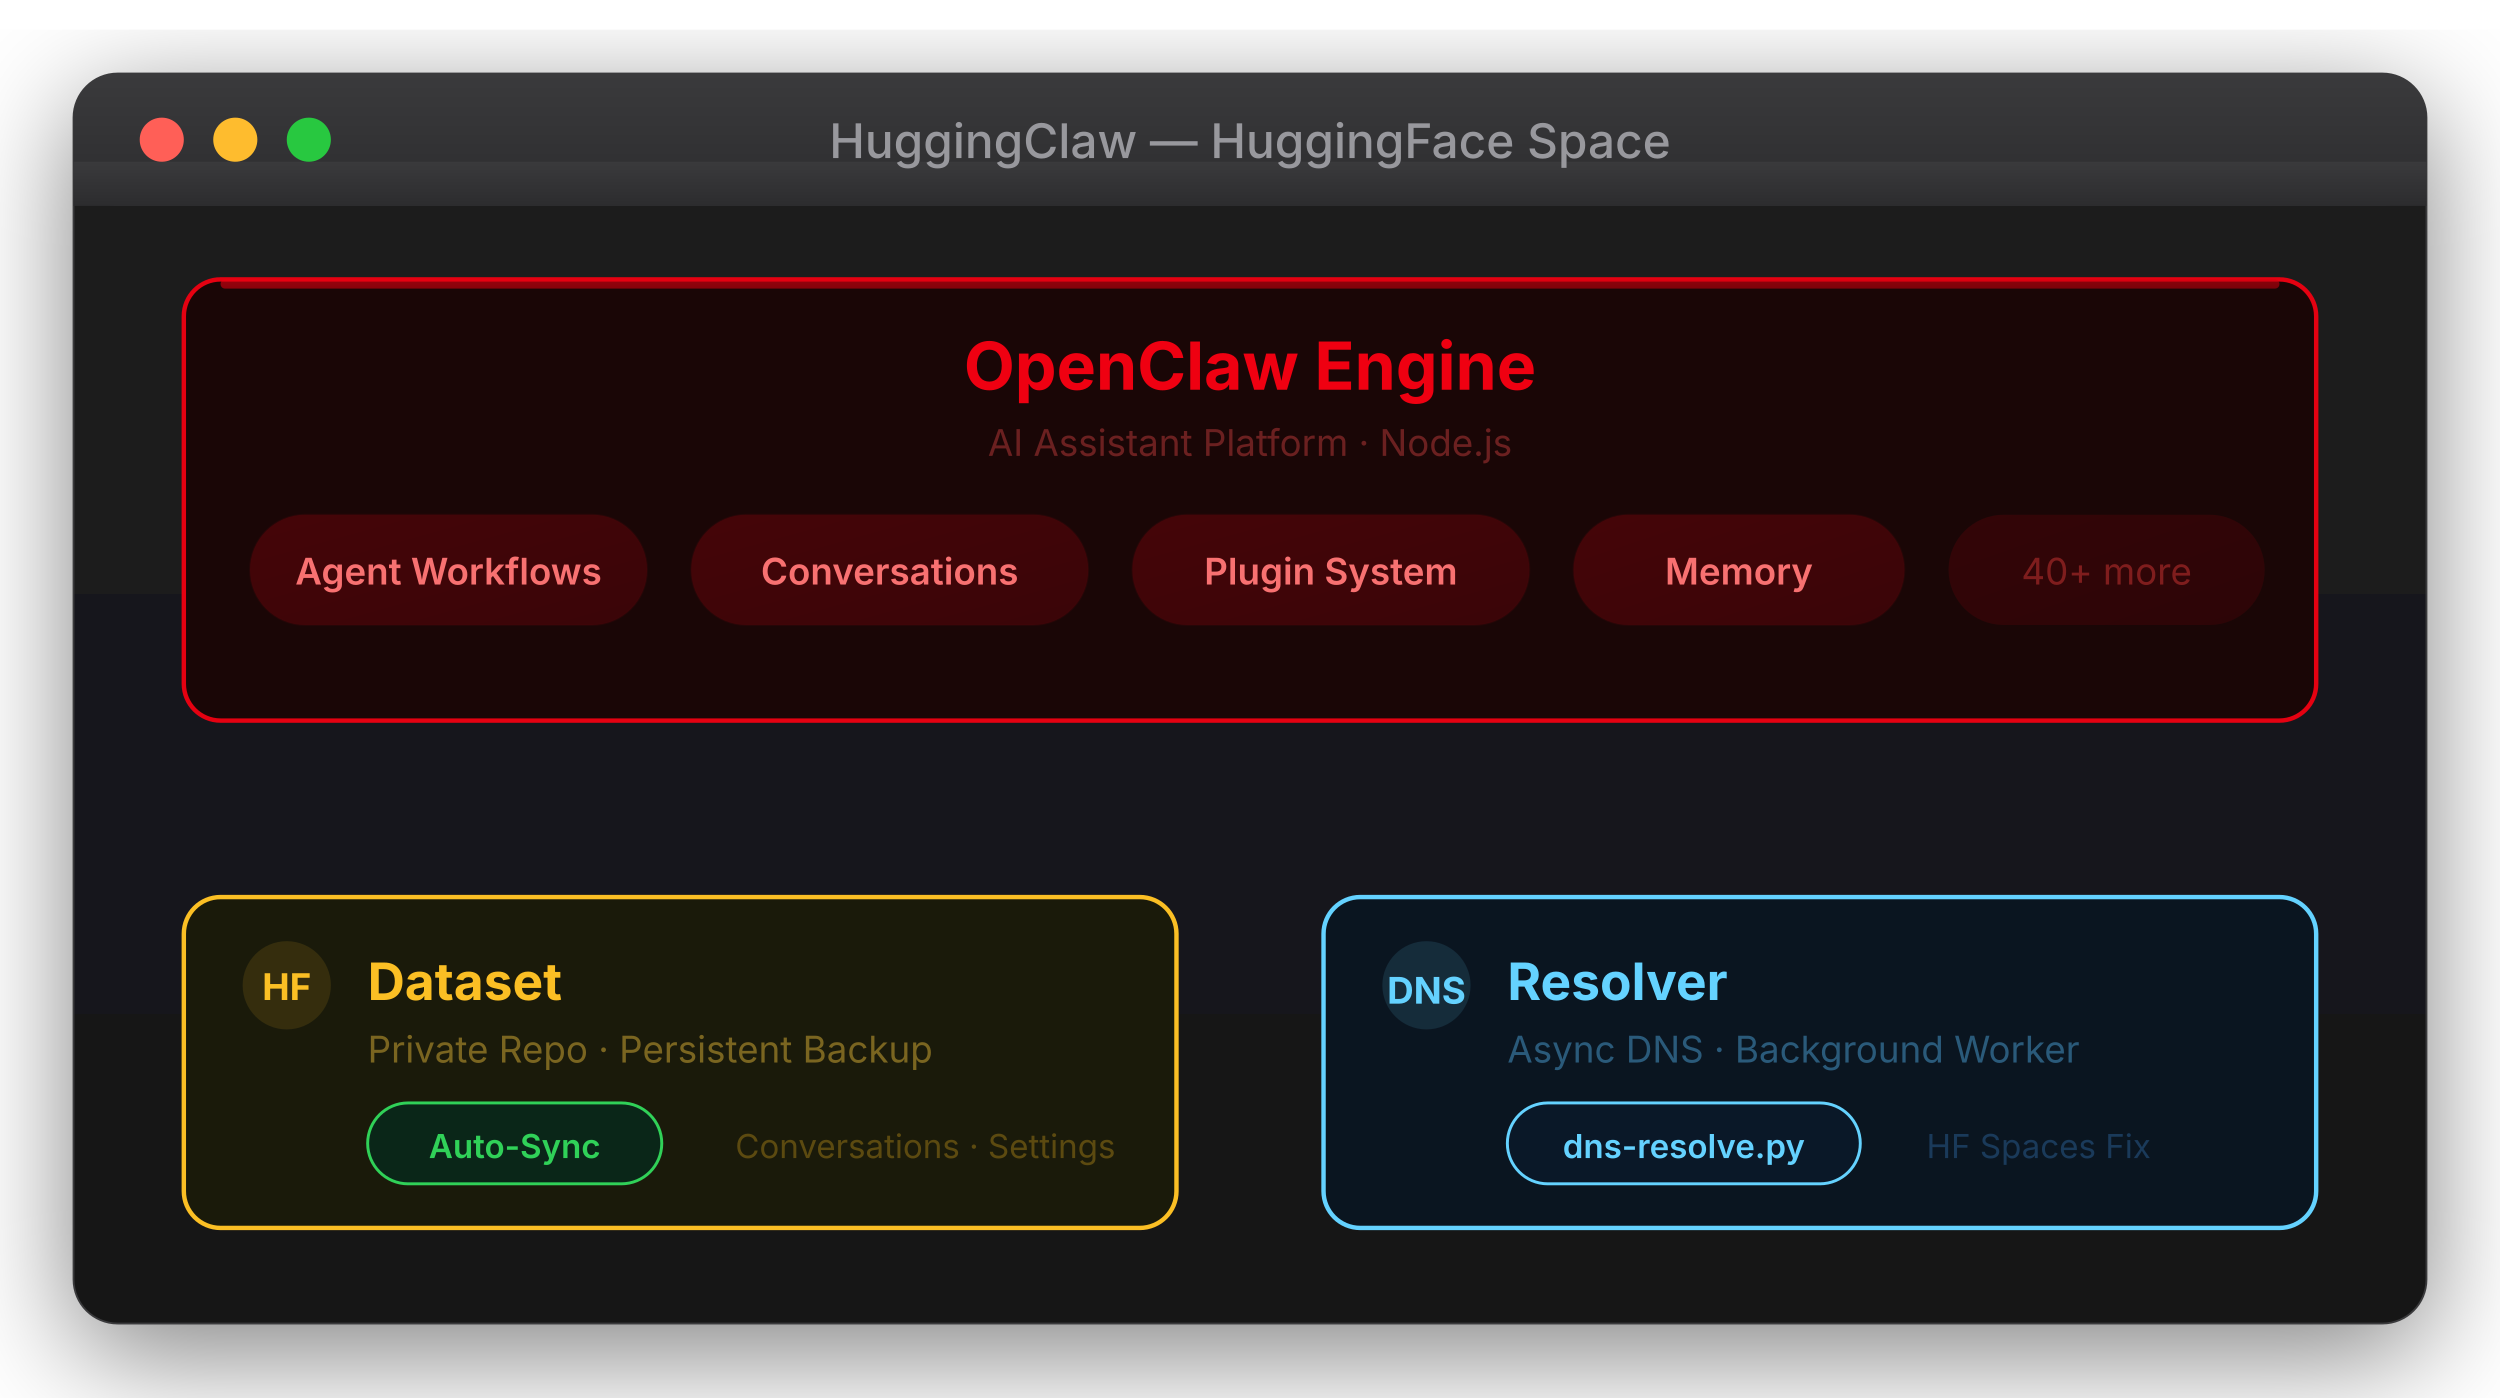
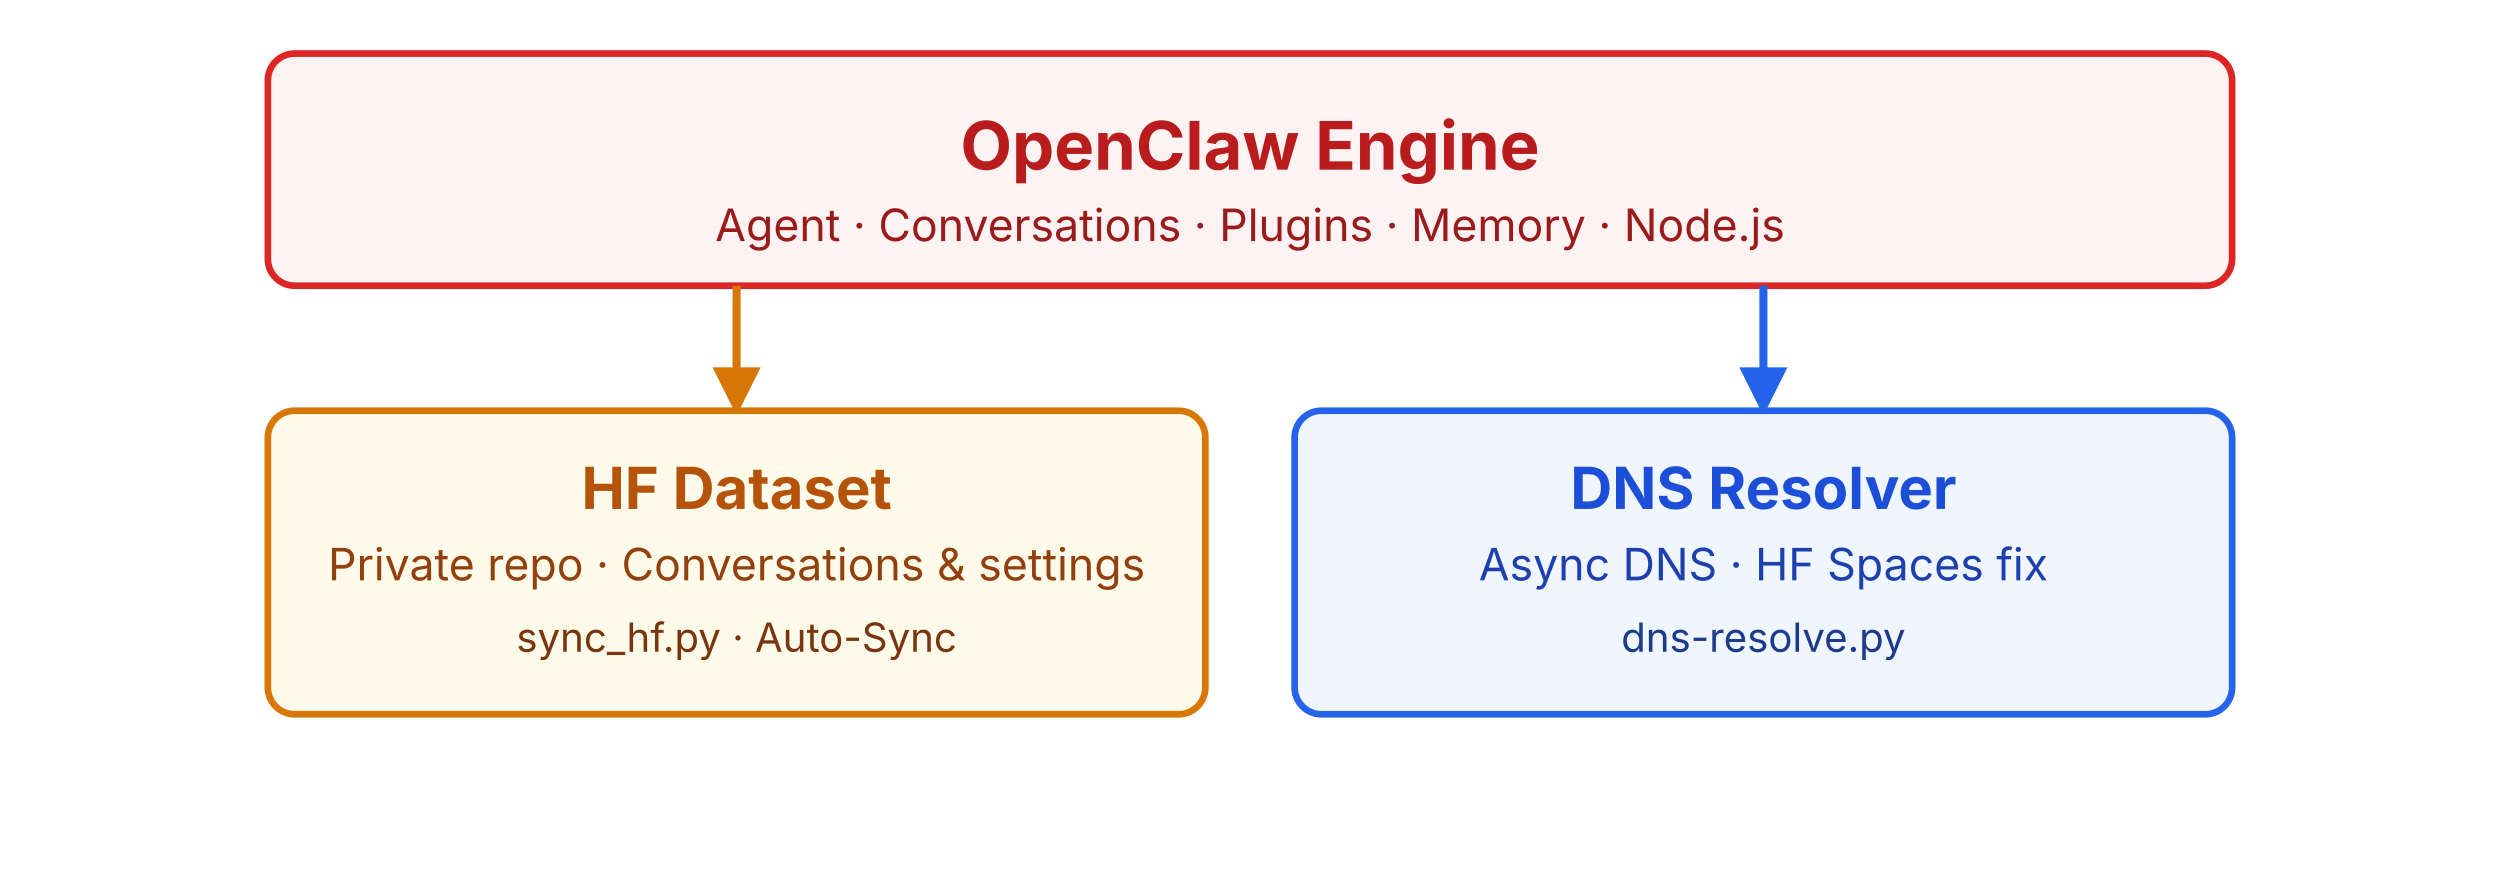
- <svg xmlns="http://www.w3.org/2000/svg" viewBox="0 0 680 380" font-family="'SF Pro Display','SF Pro','Helvetica Neue',system-ui,-apple-system,sans-serif">
+ <svg xmlns="http://www.w3.org/2000/svg" viewBox="0 0 560 200" font-family="system-ui,-apple-system,sans-serif">
  <defs>
-     <linearGradient id="titleBar" x1="0" y1="0" x2="0" y2="1">
-       <stop offset="0%" stop-color="#3a3a3c" />
-       <stop offset="100%" stop-color="#2c2c2e" />
-     </linearGradient>
-     <linearGradient id="winBg" x1="0" y1="0" x2="0" y2="1">
-       <stop offset="0%" stop-color="#1c1c1e" />
-       <stop offset="100%" stop-color="#161618" />
-     </linearGradient>
-     <linearGradient id="redGrad" x1="0" y1="0" x2="1" y2="1">
-       <stop offset="0%" stop-color="#ef0011" />
-       <stop offset="100%" stop-color="#ba000d" />
-     </linearGradient>
-     <filter id="shadow">
-       <feDropShadow dx="0" dy="8" stdDeviation="16" flood-color="#000" flood-opacity="0.5" />
-     </filter>
-     <filter id="glow">
-       <feGaussianBlur stdDeviation="2" result="blur" />
-       <feMerge>
-         <feMergeNode in="blur" />
-         <feMergeNode in="SourceGraphic" />
-       </feMerge>
-     </filter>
-     <marker id="arrowGreen" viewBox="0 0 10 10" refX="9" refY="5" markerWidth="6" markerHeight="6" orient="auto">
-       <path d="M0,0 L10,5 L0,10 z" fill="#30d158" />
+     <marker id="arrowAmber" viewBox="0 0 10 10" refX="9" refY="5" markerWidth="6" markerHeight="6" orient="auto">
+       <path d="M0,0 L10,5 L0,10 z" fill="#d97706" />
    </marker>
    <marker id="arrowBlue" viewBox="0 0 10 10" refX="9" refY="5" markerWidth="6" markerHeight="6" orient="auto">
-       <path d="M0,0 L10,5 L0,10 z" fill="#64d2ff" />
+       <path d="M0,0 L10,5 L0,10 z" fill="#2563eb" />
    </marker>
  </defs>
-   <g filter="url(#shadow)">
-     <rect x="20" y="20" width="640" height="340" rx="12" fill="url(#winBg)" />
-   </g>
-   <rect x="20" y="20" width="640" height="340" rx="12" fill="none" stroke="#3a3a3c" stroke-width="0.5" />
-   <rect x="20" y="20" width="640" height="36" rx="12" fill="url(#titleBar)" />
-   <rect x="20" y="44" width="640" height="12" fill="url(#titleBar)" />
-   <circle cx="44" cy="38" r="6" fill="#ff5f57" />
-   <circle cx="64" cy="38" r="6" fill="#febc2e" />
-   <circle cx="84" cy="38" r="6" fill="#28c840" />
-   <text x="340" y="43" text-anchor="middle" fill="#98989d" font-size="13" font-weight="500">HuggingClaw — HuggingFace Space</text>
-   <rect x="50" y="76" width="580" height="120" rx="10" fill="#1a0505" stroke="#ef0011" stroke-width="1.2" opacity="0.95" />
-   <rect x="60" y="76" width="560" height="2.5" rx="1.2" fill="url(#redGrad)" opacity="0.6" />
-   <text x="340" y="106" text-anchor="middle" fill="#ef0011" font-size="18" font-weight="700">OpenClaw Engine</text>
-   <text x="340" y="124" text-anchor="middle" fill="#6b2020" font-size="10">AI Assistant Platform · Node.js</text>
-   <rect x="68" y="140" width="108" height="30" rx="15" fill="url(#redGrad)" opacity="0.2" stroke="#ef0011" stroke-width="0.5" stroke-opacity="0.3" />
-   <text x="122" y="159" text-anchor="middle" fill="#f87171" font-size="10" font-weight="600">Agent Workflows</text>
-   <rect x="188" y="140" width="108" height="30" rx="15" fill="url(#redGrad)" opacity="0.2" stroke="#ef0011" stroke-width="0.5" stroke-opacity="0.3" />
-   <text x="242" y="159" text-anchor="middle" fill="#f87171" font-size="10" font-weight="600">Conversations</text>
-   <rect x="308" y="140" width="108" height="30" rx="15" fill="url(#redGrad)" opacity="0.2" stroke="#ef0011" stroke-width="0.5" stroke-opacity="0.3" />
-   <text x="362" y="159" text-anchor="middle" fill="#f87171" font-size="10" font-weight="600">Plugin System</text>
-   <rect x="428" y="140" width="90" height="30" rx="15" fill="url(#redGrad)" opacity="0.2" stroke="#ef0011" stroke-width="0.5" stroke-opacity="0.3" />
-   <text x="473" y="159" text-anchor="middle" fill="#f87171" font-size="10" font-weight="600">Memory</text>
-   <rect x="530" y="140" width="86" height="30" rx="15" fill="url(#redGrad)" opacity="0.12" />
-   <text x="573" y="159" text-anchor="middle" fill="#7f1d1d" font-size="10">40+ more</text>
-   <line x1="220" y1="200" x2="220" y2="238" stroke="#30d158" stroke-width="2" marker-end="url(#arrowGreen)" filter="url(#glow)" />
-   <line x1="460" y1="200" x2="460" y2="238" stroke="#64d2ff" stroke-width="2" marker-end="url(#arrowBlue)" filter="url(#glow)" />
-   <rect x="50" y="244" width="270" height="90" rx="10" fill="#1a1a0a" stroke="#fbbf24" stroke-width="1.2" />
-   <circle cx="78" cy="268" r="12" fill="#fbbf24" opacity="0.12" />
-   <text x="78" y="272" text-anchor="middle" fill="#fbbf24" font-size="10" font-weight="700">HF</text>
-   <text x="100" y="272" fill="#fbbf24" font-size="14" font-weight="700">Dataset</text>
-   <text x="100" y="289" fill="#7a6520" font-size="10">Private Repo · Persistent Backup</text>
-   <rect x="100" y="300" width="80" height="22" rx="11" fill="#0a2618" stroke="#30d158" stroke-width="0.8" />
-   <text x="140" y="315" text-anchor="middle" fill="#30d158" font-size="9" font-weight="600">Auto-Sync</text>
-   <text x="200" y="315" fill="#5c4a10" font-size="9">Conversations · Settings</text>
-   <rect x="360" y="244" width="270" height="90" rx="10" fill="#0a1520" stroke="#64d2ff" stroke-width="1.2" />
-   <circle cx="388" cy="268" r="12" fill="#64d2ff" opacity="0.12" />
-   <text x="388" y="273" text-anchor="middle" fill="#64d2ff" font-size="10" font-weight="700">DNS</text>
-   <text x="410" y="272" fill="#64d2ff" font-size="14" font-weight="700">Resolver</text>
-   <text x="410" y="289" fill="#2a5a7a" font-size="10">Async DNS · Background Worker</text>
-   <rect x="410" y="300" width="96" height="22" rx="11" fill="#0a1828" stroke="#64d2ff" stroke-width="0.8" />
-   <text x="458" y="315" text-anchor="middle" fill="#64d2ff" font-size="9" font-weight="600">dns-resolve.py</text>
-   <text x="524" y="315" fill="#1a3a5a" font-size="9">HF Spaces Fix</text>
+   <rect x="60" y="12" width="440" height="52" rx="6" fill="#fef2f2" stroke="#dc2626" stroke-width="1.5" />
+   <text x="280" y="38" text-anchor="middle" fill="#b91c1c" font-size="15" font-weight="700">OpenClaw Engine</text>
+   <text x="280" y="54" text-anchor="middle" fill="#991b1b" font-size="10">Agent · Conversations · Plugins · Memory · Node.js</text>
+   <line x1="165" y1="64" x2="165" y2="92" stroke="#d97706" stroke-width="1.8" marker-end="url(#arrowAmber)" />
+   <line x1="395" y1="64" x2="395" y2="92" stroke="#2563eb" stroke-width="1.8" marker-end="url(#arrowBlue)" />
+   <rect x="60" y="92" width="210" height="68" rx="6" fill="#fffbeb" stroke="#d97706" stroke-width="1.5" />
+   <text x="165" y="114" text-anchor="middle" fill="#b45309" font-size="13" font-weight="700">HF Dataset</text>
+   <text x="165" y="130" text-anchor="middle" fill="#92400e" font-size="10">Private repo · Conversations &amp; settings</text>
+   <text x="165" y="146" text-anchor="middle" fill="#78350f" font-size="9">sync_hf.py · Auto-Sync</text>
+   <rect x="290" y="92" width="210" height="68" rx="6" fill="#eff6ff" stroke="#2563eb" stroke-width="1.5" />
+   <text x="395" y="114" text-anchor="middle" fill="#1d4ed8" font-size="13" font-weight="700">DNS Resolver</text>
+   <text x="395" y="130" text-anchor="middle" fill="#1e40af" font-size="10">Async DNS · HF Spaces fix</text>
+   <text x="395" y="146" text-anchor="middle" fill="#1e3a8a" font-size="9">dns-resolve.py</text>
</svg>
